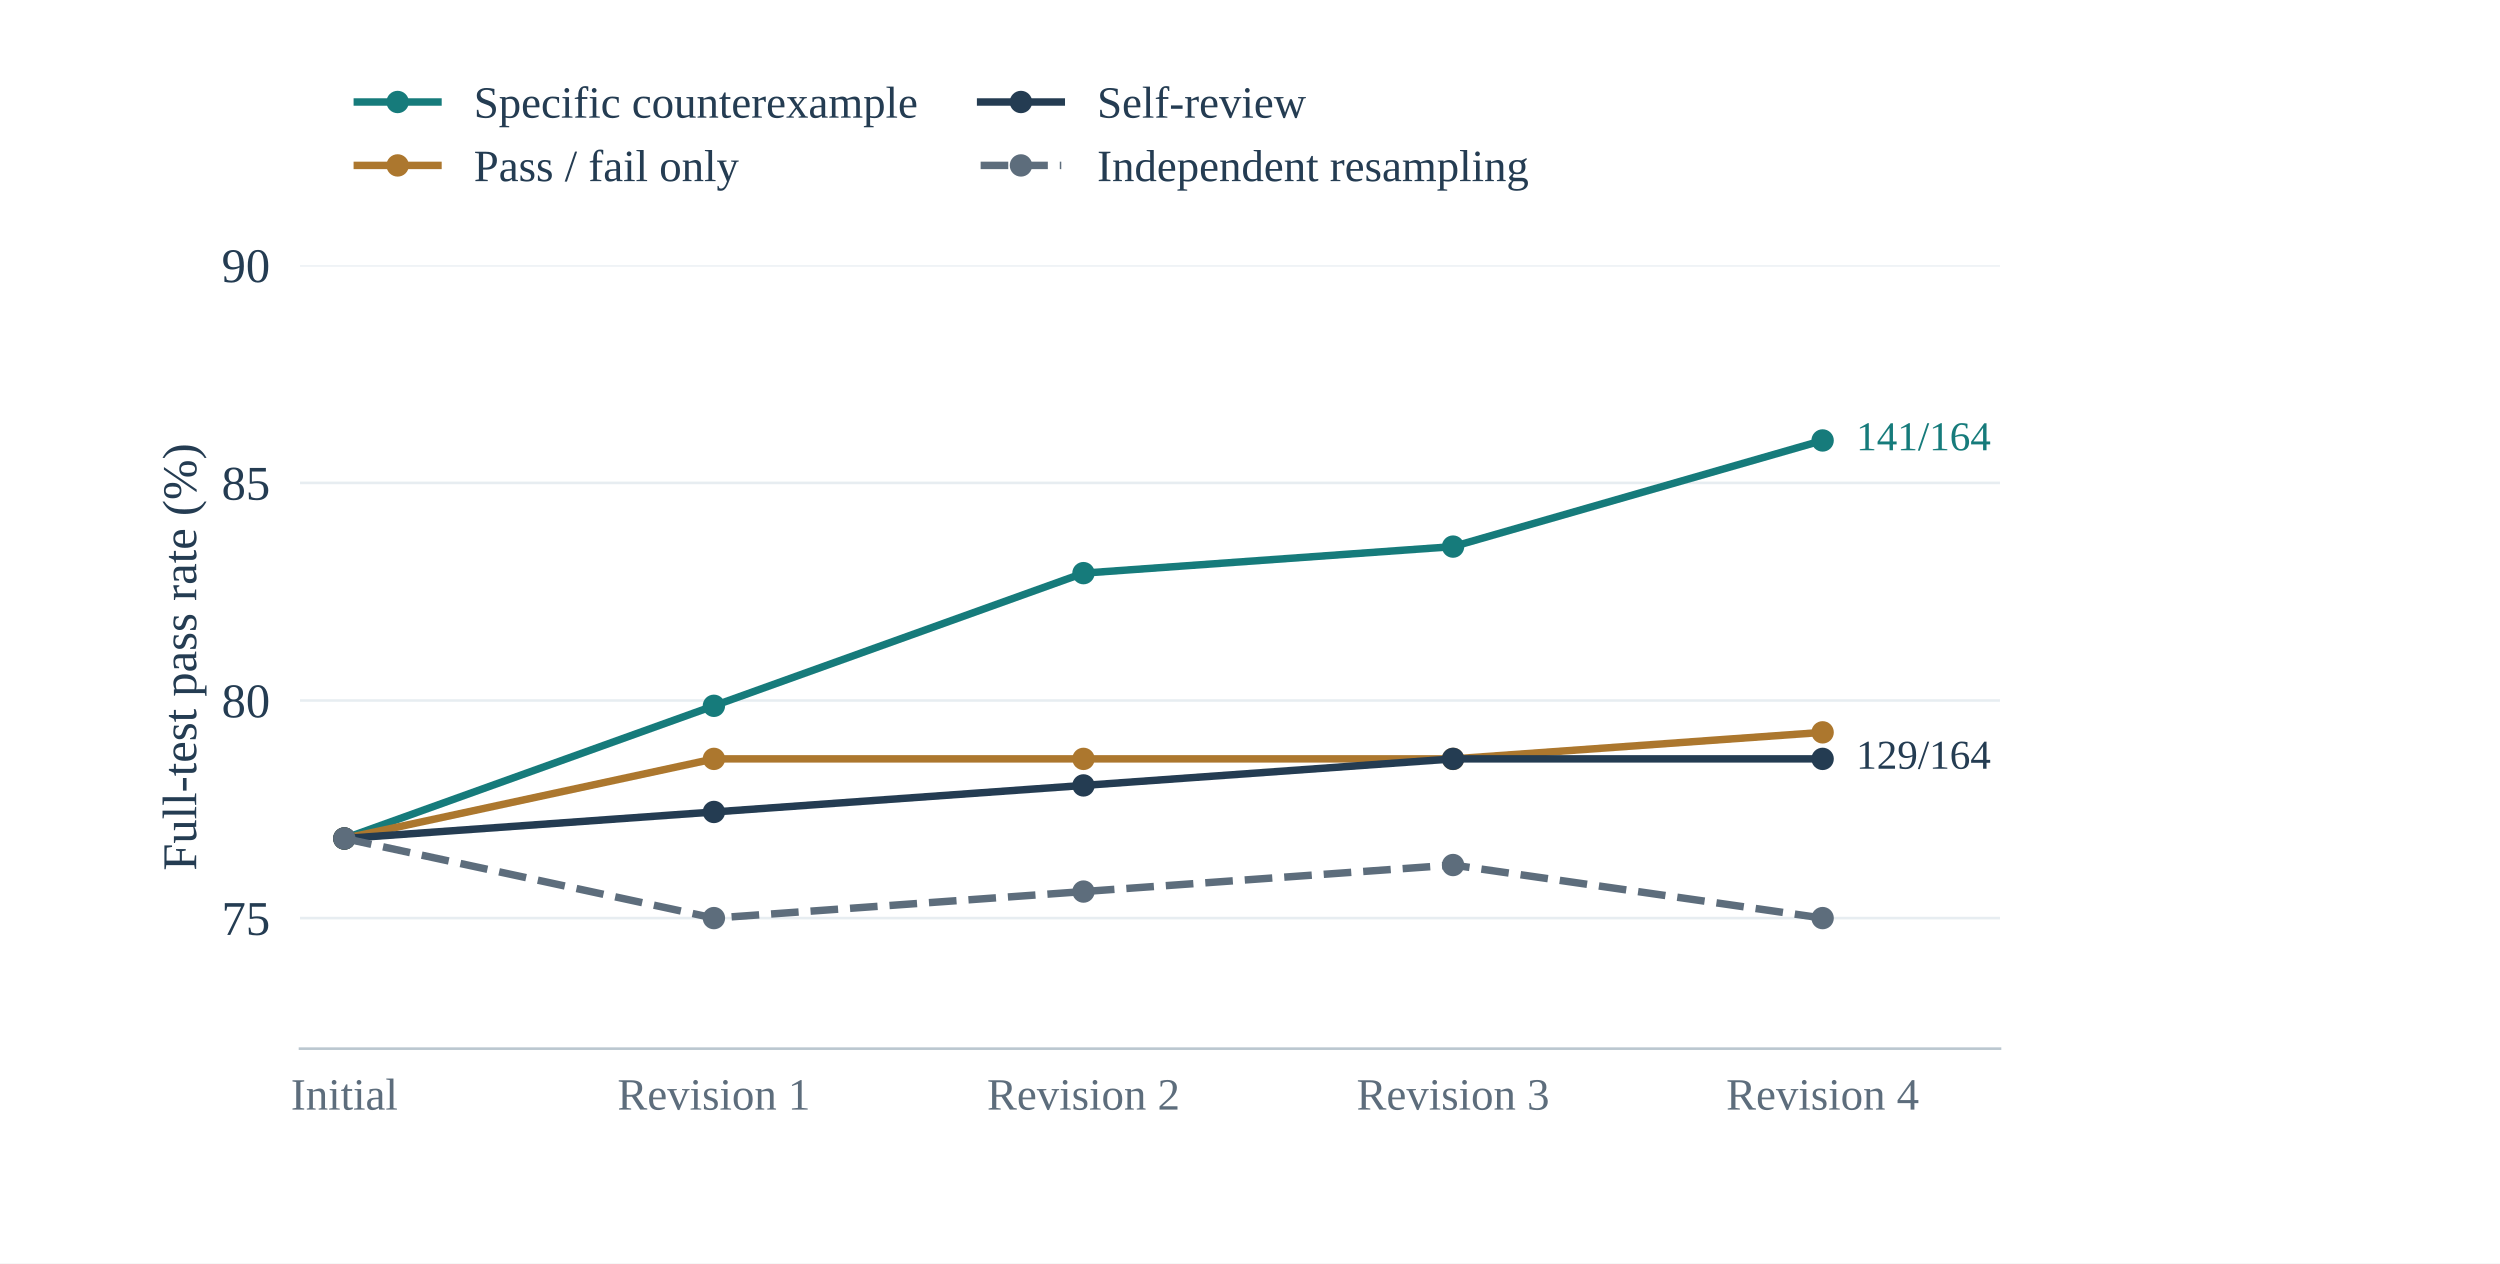
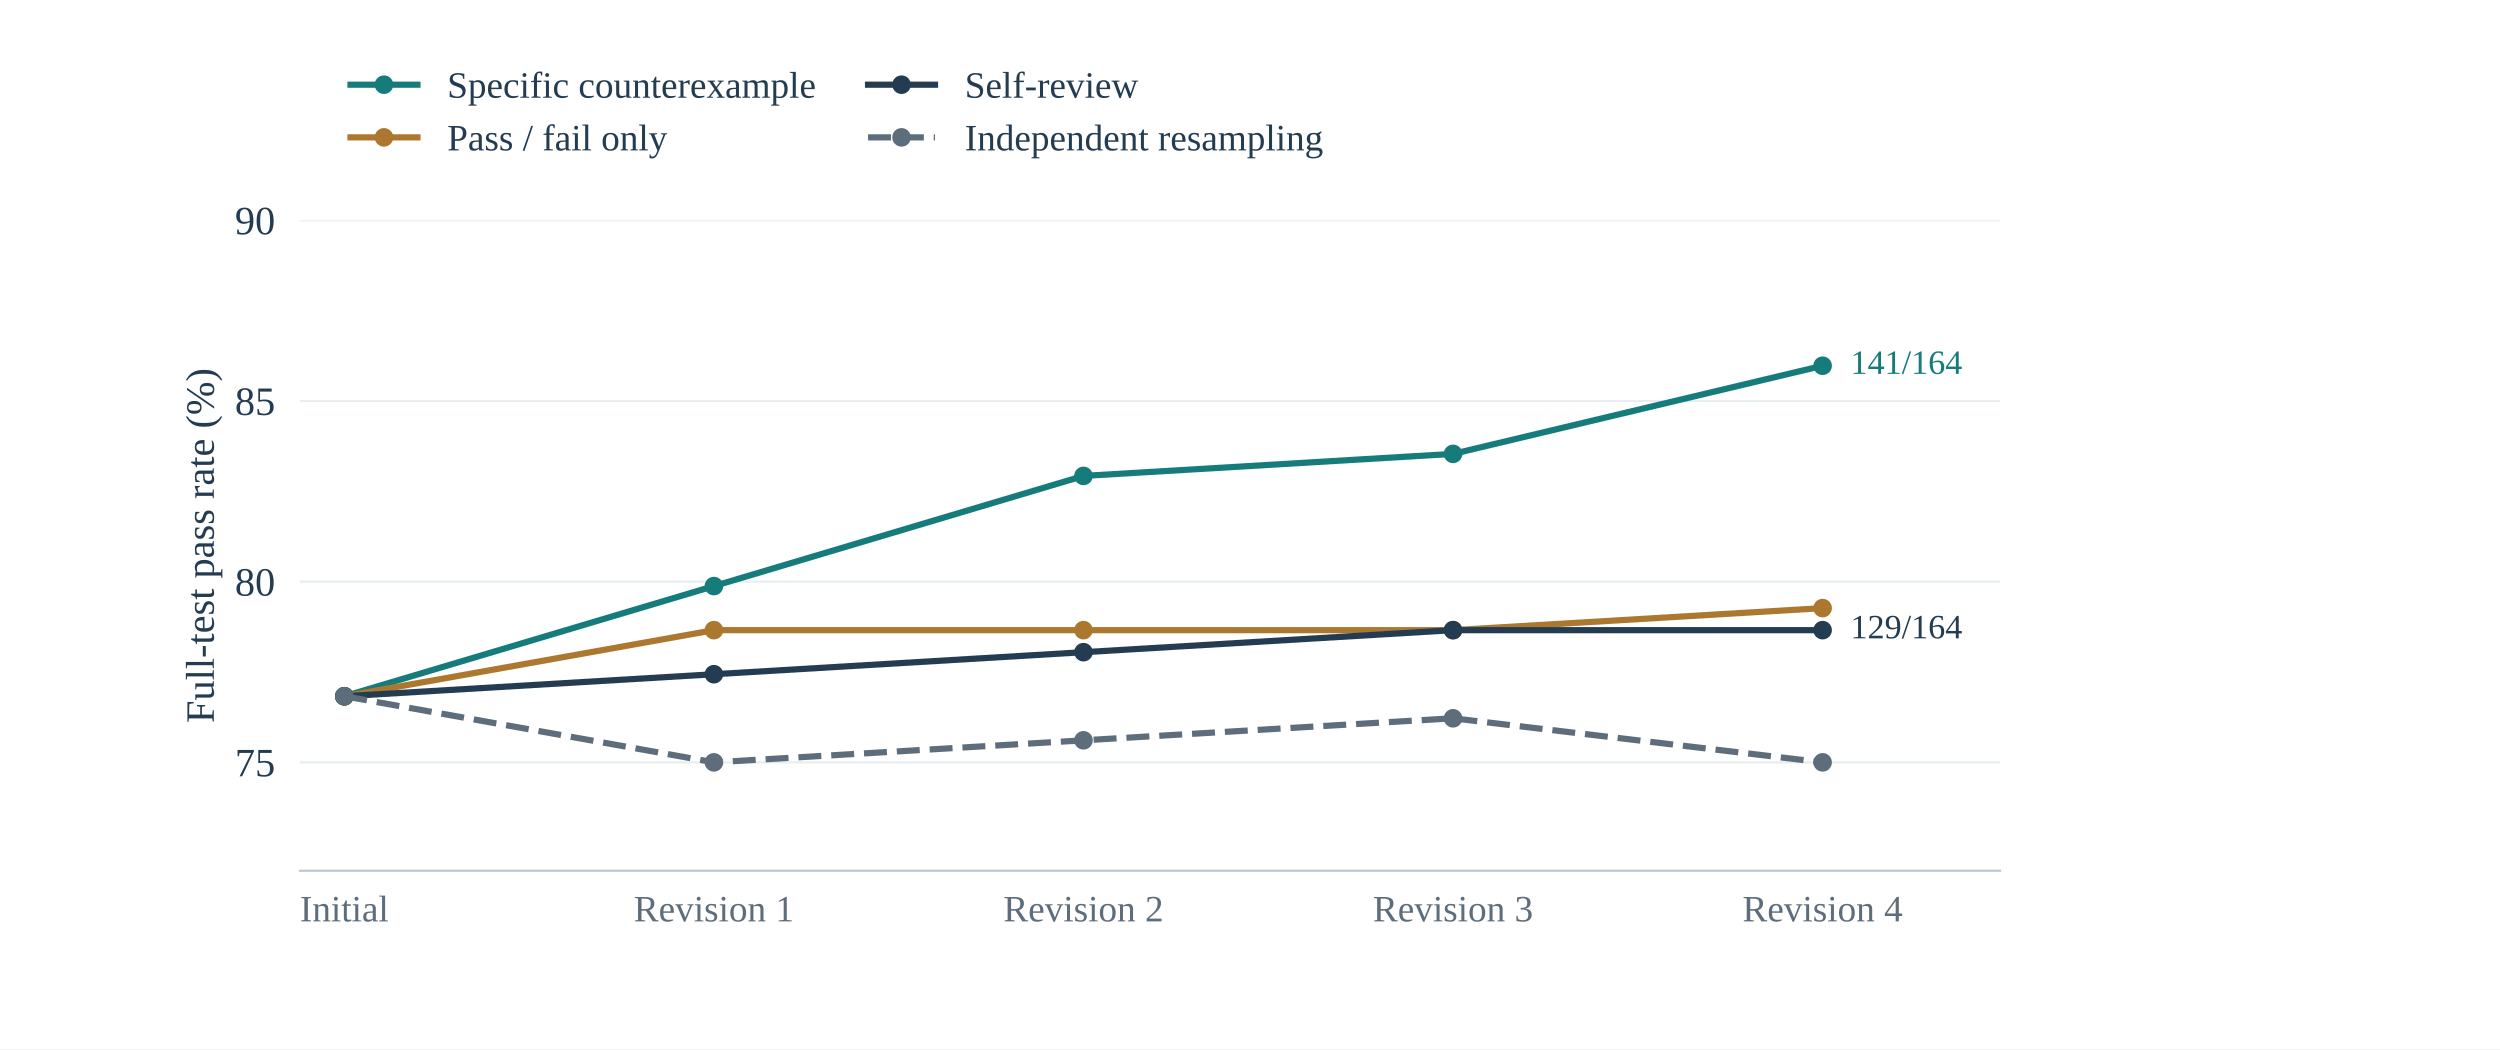
- <svg xmlns="http://www.w3.org/2000/svg" xmlns:xlink="http://www.w3.org/1999/xlink" width="669.6pt" height="338.4pt" viewBox="0 0 669.6 338.4" version="1.1">
+ <svg xmlns="http://www.w3.org/2000/svg" xmlns:xlink="http://www.w3.org/1999/xlink" width="806.4pt" height="338.4pt" viewBox="0 0 806.4 338.4" version="1.1">
  <defs>
    <style type="text/css">*{stroke-linejoin: round; stroke-linecap: butt}</style>
  </defs>
  <g id="figure_1">
    <g id="patch_1">
-       <path d="M 0 338.4  L 669.6 338.4  L 669.6 0  L 0 0  z " style="fill: #ffffff" />
+       <path d="M 0 338.4  L 806.4 338.4  L 806.4 0  L 0 0  z " style="fill: #ffffff" />
    </g>
    <g id="axes_1">
      <g id="patch_2">
-         <path d="M 80.352 280.872  L 535.68 280.872  L 535.68 71.064  L 80.352 71.064  z " style="fill: #ffffff" />
+         <path d="M 96.768 280.872  L 645.12 280.872  L 645.12 71.064  L 96.768 71.064  z " style="fill: #ffffff" />
      </g>
      <g id="matplotlib.axis_1">
        <g id="xtick_1">
          <g id="line2d_1" />
          <g id="text_1">
-             <text style="font-size: 12px; font-family: 'Times New Roman'; text-anchor: middle; fill: #5d6d7c" x="92.23" y="297.204" transform="rotate(-0 92.23012 297.2045)">Initial</text>
+             <text style="font-size: 12px; font-family: 'Times New Roman'; text-anchor: middle; fill: #5d6d7c" x="111.073" y="297.204" transform="rotate(-0 111.0728 297.2045)">Initial</text>
          </g>
        </g>
        <g id="xtick_2">
          <g id="line2d_2" />
          <g id="text_2">
-             <text style="font-size: 12px; font-family: 'Times New Roman'; text-anchor: middle; fill: #5d6d7c" x="191.214" y="297.204" transform="rotate(-0 191.2145 297.2045)">Revision 1</text>
+             <text style="font-size: 12px; font-family: 'Times New Roman'; text-anchor: middle; fill: #5d6d7c" x="230.28" y="297.204" transform="rotate(-0 230.2798 297.2045)">Revision 1</text>
          </g>
        </g>
        <g id="xtick_3">
          <g id="line2d_3" />
          <g id="text_3">
-             <text style="font-size: 12px; font-family: 'Times New Roman'; text-anchor: middle; fill: #5d6d7c" x="290.199" y="297.204" transform="rotate(-0 290.1988 297.2045)">Revision 2</text>
+             <text style="font-size: 12px; font-family: 'Times New Roman'; text-anchor: middle; fill: #5d6d7c" x="349.487" y="297.204" transform="rotate(-0 349.4867 297.2045)">Revision 2</text>
          </g>
        </g>
        <g id="xtick_4">
          <g id="line2d_4" />
          <g id="text_4">
-             <text style="font-size: 12px; font-family: 'Times New Roman'; text-anchor: middle; fill: #5d6d7c" x="389.183" y="297.204" transform="rotate(-0 389.1832 297.2045)">Revision 3</text>
+             <text style="font-size: 12px; font-family: 'Times New Roman'; text-anchor: middle; fill: #5d6d7c" x="468.694" y="297.204" transform="rotate(-0 468.6937 297.2045)">Revision 3</text>
          </g>
        </g>
        <g id="xtick_5">
          <g id="line2d_5" />
          <g id="text_5">
-             <text style="font-size: 12px; font-family: 'Times New Roman'; text-anchor: middle; fill: #5d6d7c" x="488.168" y="297.204" transform="rotate(-0 488.1675 297.2045)">Revision 4</text>
+             <text style="font-size: 12px; font-family: 'Times New Roman'; text-anchor: middle; fill: #5d6d7c" x="587.901" y="297.204" transform="rotate(-0 587.9007 297.2045)">Revision 4</text>
          </g>
        </g>
      </g>
      <g id="matplotlib.axis_2">
        <g id="ytick_1">
          <g id="line2d_6">
-             <path d="M 80.352 245.904  L 535.68 245.904  " clip-path="url(#p6349c2aef7)" style="fill: none; stroke: #e7edf1; stroke-width: 0.7; stroke-linecap: square" />
+             <path d="M 96.768 245.904  L 645.12 245.904  " clip-path="url(#p115fad6013)" style="fill: none; stroke: #e7edf1; stroke-width: 0.7; stroke-linecap: square" />
          </g>
          <g id="line2d_7" />
          <g id="text_6">
-             <text style="font-size: 13px; font-family: 'Times New Roman'; text-anchor: end; fill: #243c52" x="72.352" y="250.411" transform="rotate(-0 72.352 250.4108)">75</text>
+             <text style="font-size: 13px; font-family: 'Times New Roman'; text-anchor: end; fill: #243c52" x="88.768" y="250.411" transform="rotate(-0 88.768 250.4108)">75</text>
          </g>
        </g>
        <g id="ytick_2">
          <g id="line2d_8">
-             <path d="M 80.352 187.624  L 535.68 187.624  " clip-path="url(#p6349c2aef7)" style="fill: none; stroke: #e7edf1; stroke-width: 0.7; stroke-linecap: square" />
+             <path d="M 96.768 187.624  L 645.12 187.624  " clip-path="url(#p115fad6013)" style="fill: none; stroke: #e7edf1; stroke-width: 0.7; stroke-linecap: square" />
          </g>
          <g id="line2d_9" />
          <g id="text_7">
-             <text style="font-size: 13px; font-family: 'Times New Roman'; text-anchor: end; fill: #243c52" x="72.352" y="192.131" transform="rotate(-0 72.352 192.1308)">80</text>
+             <text style="font-size: 13px; font-family: 'Times New Roman'; text-anchor: end; fill: #243c52" x="88.768" y="192.131" transform="rotate(-0 88.768 192.1308)">80</text>
          </g>
        </g>
        <g id="ytick_3">
          <g id="line2d_10">
-             <path d="M 80.352 129.344  L 535.68 129.344  " clip-path="url(#p6349c2aef7)" style="fill: none; stroke: #e7edf1; stroke-width: 0.7; stroke-linecap: square" />
+             <path d="M 96.768 129.344  L 645.12 129.344  " clip-path="url(#p115fad6013)" style="fill: none; stroke: #e7edf1; stroke-width: 0.7; stroke-linecap: square" />
          </g>
          <g id="line2d_11" />
          <g id="text_8">
-             <text style="font-size: 13px; font-family: 'Times New Roman'; text-anchor: end; fill: #243c52" x="72.352" y="133.851" transform="rotate(-0 72.352 133.8508)">85</text>
+             <text style="font-size: 13px; font-family: 'Times New Roman'; text-anchor: end; fill: #243c52" x="88.768" y="133.851" transform="rotate(-0 88.768 133.8508)">85</text>
          </g>
        </g>
        <g id="ytick_4">
          <g id="line2d_12">
-             <path d="M 80.352 71.064  L 535.68 71.064  " clip-path="url(#p6349c2aef7)" style="fill: none; stroke: #e7edf1; stroke-width: 0.7; stroke-linecap: square" />
+             <path d="M 96.768 71.064  L 645.12 71.064  " clip-path="url(#p115fad6013)" style="fill: none; stroke: #e7edf1; stroke-width: 0.7; stroke-linecap: square" />
          </g>
          <g id="line2d_13" />
          <g id="text_9">
-             <text style="font-size: 13px; font-family: 'Times New Roman'; text-anchor: end; fill: #243c52" x="72.352" y="75.571" transform="rotate(-0 72.352 75.57084)">90</text>
+             <text style="font-size: 13px; font-family: 'Times New Roman'; text-anchor: end; fill: #243c52" x="88.768" y="75.571" transform="rotate(-0 88.768 75.57084)">90</text>
          </g>
        </g>
        <g id="text_10">
-           <text style="font-size: 13px; font-family: 'Times New Roman'; text-anchor: middle; fill: #243c52" x="52.546" y="175.968" transform="rotate(-90 52.54634 175.968)">Full-test pass rate (%)</text>
+           <text style="font-size: 13px; font-family: 'Times New Roman'; text-anchor: middle; fill: #243c52" x="68.962" y="175.968" transform="rotate(-90 68.96234 175.968)">Full-test pass rate (%)</text>
        </g>
      </g>
      <g id="line2d_14">
-         <path d="M 92.23 224.582  L 191.214 189.045  L 290.199 153.509  L 389.183 146.402  L 488.168 117.972  " clip-path="url(#p6349c2aef7)" style="fill: none; stroke: #167b7b; stroke-width: 2; stroke-linecap: square" />
+         <path d="M 111.073 224.582  L 230.28 189.045  L 349.487 153.509  L 468.694 146.402  L 587.901 117.972  " clip-path="url(#p115fad6013)" style="fill: none; stroke: #167b7b; stroke-width: 2; stroke-linecap: square" />
        <defs>
-           <path id="m1cd1527b01" d="M 0 2.5  C 0.663 2.5 1.299 2.237 1.768 1.768  C 2.237 1.299 2.5 0.663 2.5 0  C 2.5 -0.663 2.237 -1.299 1.768 -1.768  C 1.299 -2.237 0.663 -2.5 0 -2.5  C -0.663 -2.5 -1.299 -2.237 -1.768 -1.768  C -2.237 -1.299 -2.5 -0.663 -2.5 0  C -2.5 0.663 -2.237 1.299 -1.768 1.768  C -1.299 2.237 -0.663 2.5 0 2.5  z " style="stroke: #167b7b" />
+           <path id="m0dbb13f9b2" d="M 0 2.5  C 0.663 2.5 1.299 2.237 1.768 1.768  C 2.237 1.299 2.5 0.663 2.5 0  C 2.5 -0.663 2.237 -1.299 1.768 -1.768  C 1.299 -2.237 0.663 -2.5 0 -2.5  C -0.663 -2.5 -1.299 -2.237 -1.768 -1.768  C -2.237 -1.299 -2.5 -0.663 -2.5 0  C -2.5 0.663 -2.237 1.299 -1.768 1.768  C -1.299 2.237 -0.663 2.5 0 2.5  z " style="stroke: #167b7b" />
        </defs>
-         <g clip-path="url(#p6349c2aef7)">
-           <use xlink:href="#m1cd1527b01" x="92.23" y="224.582" style="fill: #167b7b; stroke: #167b7b" />
-           <use xlink:href="#m1cd1527b01" x="191.214" y="189.045" style="fill: #167b7b; stroke: #167b7b" />
-           <use xlink:href="#m1cd1527b01" x="290.199" y="153.509" style="fill: #167b7b; stroke: #167b7b" />
-           <use xlink:href="#m1cd1527b01" x="389.183" y="146.402" style="fill: #167b7b; stroke: #167b7b" />
-           <use xlink:href="#m1cd1527b01" x="488.168" y="117.972" style="fill: #167b7b; stroke: #167b7b" />
+         <g clip-path="url(#p115fad6013)">
+           <use xlink:href="#m0dbb13f9b2" x="111.073" y="224.582" style="fill: #167b7b; stroke: #167b7b" />
+           <use xlink:href="#m0dbb13f9b2" x="230.28" y="189.045" style="fill: #167b7b; stroke: #167b7b" />
+           <use xlink:href="#m0dbb13f9b2" x="349.487" y="153.509" style="fill: #167b7b; stroke: #167b7b" />
+           <use xlink:href="#m0dbb13f9b2" x="468.694" y="146.402" style="fill: #167b7b; stroke: #167b7b" />
+           <use xlink:href="#m0dbb13f9b2" x="587.901" y="117.972" style="fill: #167b7b; stroke: #167b7b" />
        </g>
      </g>
      <g id="line2d_15">
-         <path d="M 92.23 224.582  L 191.214 203.26  L 290.199 203.26  L 389.183 203.26  L 488.168 196.153  " clip-path="url(#p6349c2aef7)" style="fill: none; stroke: #ac772e; stroke-width: 2; stroke-linecap: square" />
+         <path d="M 111.073 224.582  L 230.28 203.26  L 349.487 203.26  L 468.694 203.26  L 587.901 196.153  " clip-path="url(#p115fad6013)" style="fill: none; stroke: #ac772e; stroke-width: 2; stroke-linecap: square" />
        <defs>
-           <path id="m9917233354" d="M 0 2.5  C 0.663 2.5 1.299 2.237 1.768 1.768  C 2.237 1.299 2.5 0.663 2.5 0  C 2.5 -0.663 2.237 -1.299 1.768 -1.768  C 1.299 -2.237 0.663 -2.5 0 -2.5  C -0.663 -2.5 -1.299 -2.237 -1.768 -1.768  C -2.237 -1.299 -2.5 -0.663 -2.5 0  C -2.5 0.663 -2.237 1.299 -1.768 1.768  C -1.299 2.237 -0.663 2.5 0 2.5  z " style="stroke: #ac772e" />
+           <path id="m01b539dc89" d="M 0 2.5  C 0.663 2.5 1.299 2.237 1.768 1.768  C 2.237 1.299 2.5 0.663 2.5 0  C 2.5 -0.663 2.237 -1.299 1.768 -1.768  C 1.299 -2.237 0.663 -2.5 0 -2.5  C -0.663 -2.5 -1.299 -2.237 -1.768 -1.768  C -2.237 -1.299 -2.5 -0.663 -2.5 0  C -2.5 0.663 -2.237 1.299 -1.768 1.768  C -1.299 2.237 -0.663 2.5 0 2.5  z " style="stroke: #ac772e" />
        </defs>
-         <g clip-path="url(#p6349c2aef7)">
-           <use xlink:href="#m9917233354" x="92.23" y="224.582" style="fill: #ac772e; stroke: #ac772e" />
-           <use xlink:href="#m9917233354" x="191.214" y="203.26" style="fill: #ac772e; stroke: #ac772e" />
-           <use xlink:href="#m9917233354" x="290.199" y="203.26" style="fill: #ac772e; stroke: #ac772e" />
-           <use xlink:href="#m9917233354" x="389.183" y="203.26" style="fill: #ac772e; stroke: #ac772e" />
-           <use xlink:href="#m9917233354" x="488.168" y="196.153" style="fill: #ac772e; stroke: #ac772e" />
+         <g clip-path="url(#p115fad6013)">
+           <use xlink:href="#m01b539dc89" x="111.073" y="224.582" style="fill: #ac772e; stroke: #ac772e" />
+           <use xlink:href="#m01b539dc89" x="230.28" y="203.26" style="fill: #ac772e; stroke: #ac772e" />
+           <use xlink:href="#m01b539dc89" x="349.487" y="203.26" style="fill: #ac772e; stroke: #ac772e" />
+           <use xlink:href="#m01b539dc89" x="468.694" y="203.26" style="fill: #ac772e; stroke: #ac772e" />
+           <use xlink:href="#m01b539dc89" x="587.901" y="196.153" style="fill: #ac772e; stroke: #ac772e" />
        </g>
      </g>
      <g id="line2d_16">
-         <path d="M 92.23 224.582  L 191.214 217.475  L 290.199 210.367  L 389.183 203.26  L 488.168 203.26  " clip-path="url(#p6349c2aef7)" style="fill: none; stroke: #243c52; stroke-width: 2; stroke-linecap: square" />
+         <path d="M 111.073 224.582  L 230.28 217.475  L 349.487 210.367  L 468.694 203.26  L 587.901 203.26  " clip-path="url(#p115fad6013)" style="fill: none; stroke: #243c52; stroke-width: 2; stroke-linecap: square" />
        <defs>
-           <path id="m0c7085b3ef" d="M 0 2.5  C 0.663 2.5 1.299 2.237 1.768 1.768  C 2.237 1.299 2.5 0.663 2.5 0  C 2.5 -0.663 2.237 -1.299 1.768 -1.768  C 1.299 -2.237 0.663 -2.5 0 -2.5  C -0.663 -2.5 -1.299 -2.237 -1.768 -1.768  C -2.237 -1.299 -2.5 -0.663 -2.5 0  C -2.5 0.663 -2.237 1.299 -1.768 1.768  C -1.299 2.237 -0.663 2.5 0 2.5  z " style="stroke: #243c52" />
+           <path id="m794a8602ec" d="M 0 2.5  C 0.663 2.5 1.299 2.237 1.768 1.768  C 2.237 1.299 2.5 0.663 2.5 0  C 2.5 -0.663 2.237 -1.299 1.768 -1.768  C 1.299 -2.237 0.663 -2.5 0 -2.5  C -0.663 -2.5 -1.299 -2.237 -1.768 -1.768  C -2.237 -1.299 -2.5 -0.663 -2.5 0  C -2.5 0.663 -2.237 1.299 -1.768 1.768  C -1.299 2.237 -0.663 2.5 0 2.5  z " style="stroke: #243c52" />
        </defs>
-         <g clip-path="url(#p6349c2aef7)">
-           <use xlink:href="#m0c7085b3ef" x="92.23" y="224.582" style="fill: #243c52; stroke: #243c52" />
-           <use xlink:href="#m0c7085b3ef" x="191.214" y="217.475" style="fill: #243c52; stroke: #243c52" />
-           <use xlink:href="#m0c7085b3ef" x="290.199" y="210.367" style="fill: #243c52; stroke: #243c52" />
-           <use xlink:href="#m0c7085b3ef" x="389.183" y="203.26" style="fill: #243c52; stroke: #243c52" />
-           <use xlink:href="#m0c7085b3ef" x="488.168" y="203.26" style="fill: #243c52; stroke: #243c52" />
+         <g clip-path="url(#p115fad6013)">
+           <use xlink:href="#m794a8602ec" x="111.073" y="224.582" style="fill: #243c52; stroke: #243c52" />
+           <use xlink:href="#m794a8602ec" x="230.28" y="217.475" style="fill: #243c52; stroke: #243c52" />
+           <use xlink:href="#m794a8602ec" x="349.487" y="210.367" style="fill: #243c52; stroke: #243c52" />
+           <use xlink:href="#m794a8602ec" x="468.694" y="203.26" style="fill: #243c52; stroke: #243c52" />
+           <use xlink:href="#m794a8602ec" x="587.901" y="203.26" style="fill: #243c52; stroke: #243c52" />
        </g>
      </g>
      <g id="line2d_17">
-         <path d="M 92.23 224.582  L 191.214 245.904  L 290.199 238.797  L 389.183 231.689  L 488.168 245.904  " clip-path="url(#p6349c2aef7)" style="fill: none; stroke-dasharray: 7.4,3.2; stroke-dashoffset: 0; stroke: #5d6d7c; stroke-width: 2" />
+         <path d="M 111.073 224.582  L 230.28 245.904  L 349.487 238.797  L 468.694 231.689  L 587.901 245.904  " clip-path="url(#p115fad6013)" style="fill: none; stroke-dasharray: 7.4,3.2; stroke-dashoffset: 0; stroke: #5d6d7c; stroke-width: 2" />
        <defs>
-           <path id="ma67dc3d220" d="M 0 2.5  C 0.663 2.5 1.299 2.237 1.768 1.768  C 2.237 1.299 2.5 0.663 2.5 0  C 2.5 -0.663 2.237 -1.299 1.768 -1.768  C 1.299 -2.237 0.663 -2.5 0 -2.5  C -0.663 -2.5 -1.299 -2.237 -1.768 -1.768  C -2.237 -1.299 -2.5 -0.663 -2.5 0  C -2.5 0.663 -2.237 1.299 -1.768 1.768  C -1.299 2.237 -0.663 2.5 0 2.5  z " style="stroke: #5d6d7c" />
+           <path id="m55bfbd2e48" d="M 0 2.5  C 0.663 2.5 1.299 2.237 1.768 1.768  C 2.237 1.299 2.5 0.663 2.5 0  C 2.5 -0.663 2.237 -1.299 1.768 -1.768  C 1.299 -2.237 0.663 -2.5 0 -2.5  C -0.663 -2.5 -1.299 -2.237 -1.768 -1.768  C -2.237 -1.299 -2.5 -0.663 -2.5 0  C -2.5 0.663 -2.237 1.299 -1.768 1.768  C -1.299 2.237 -0.663 2.5 0 2.5  z " style="stroke: #5d6d7c" />
        </defs>
-         <g clip-path="url(#p6349c2aef7)">
-           <use xlink:href="#ma67dc3d220" x="92.23" y="224.582" style="fill: #5d6d7c; stroke: #5d6d7c" />
-           <use xlink:href="#ma67dc3d220" x="191.214" y="245.904" style="fill: #5d6d7c; stroke: #5d6d7c" />
-           <use xlink:href="#ma67dc3d220" x="290.199" y="238.797" style="fill: #5d6d7c; stroke: #5d6d7c" />
-           <use xlink:href="#ma67dc3d220" x="389.183" y="231.689" style="fill: #5d6d7c; stroke: #5d6d7c" />
-           <use xlink:href="#ma67dc3d220" x="488.168" y="245.904" style="fill: #5d6d7c; stroke: #5d6d7c" />
+         <g clip-path="url(#p115fad6013)">
+           <use xlink:href="#m55bfbd2e48" x="111.073" y="224.582" style="fill: #5d6d7c; stroke: #5d6d7c" />
+           <use xlink:href="#m55bfbd2e48" x="230.28" y="245.904" style="fill: #5d6d7c; stroke: #5d6d7c" />
+           <use xlink:href="#m55bfbd2e48" x="349.487" y="238.797" style="fill: #5d6d7c; stroke: #5d6d7c" />
+           <use xlink:href="#m55bfbd2e48" x="468.694" y="231.689" style="fill: #5d6d7c; stroke: #5d6d7c" />
+           <use xlink:href="#m55bfbd2e48" x="587.901" y="245.904" style="fill: #5d6d7c; stroke: #5d6d7c" />
        </g>
      </g>
      <g id="patch_3">
-         <path d="M 80.352 280.872  L 535.68 280.872  " style="fill: none; stroke: #bbc7d0; stroke-width: 0.7; stroke-linejoin: miter; stroke-linecap: square" />
+         <path d="M 96.768 280.872  L 645.12 280.872  " style="fill: none; stroke: #bbc7d0; stroke-width: 0.7; stroke-linejoin: miter; stroke-linecap: square" />
      </g>
      <g id="text_11">
-         <text style="font-size: 11px; font-family: 'Times New Roman'; text-anchor: start; fill: #167b7b" x="497.168" y="120.604" transform="rotate(-0 497.1675 120.6043)">141/164</text>
+         <text style="font-size: 11px; font-family: 'Times New Roman'; text-anchor: start; fill: #167b7b" x="596.901" y="120.604" transform="rotate(-0 596.9007 120.6043)">141/164</text>
      </g>
      <g id="text_12">
-         <text style="font-size: 11px; font-family: 'Times New Roman'; text-anchor: start; fill: #243c52" x="497.168" y="205.892" transform="rotate(-0 497.1675 205.8921)">129/164</text>
+         <text style="font-size: 11px; font-family: 'Times New Roman'; text-anchor: start; fill: #243c52" x="596.901" y="205.892" transform="rotate(-0 596.9007 205.8921)">129/164</text>
      </g>
      <g id="legend_1">
        <g id="line2d_18">
-           <path d="M 95.705 27.318  L 106.505 27.318  L 117.305 27.318  " style="fill: none; stroke: #167b7b; stroke-width: 2; stroke-linecap: square" />
+           <path d="M 113.052 27.318  L 123.852 27.318  L 134.652 27.318  " style="fill: none; stroke: #167b7b; stroke-width: 2; stroke-linecap: square" />
          <g>
-             <use xlink:href="#m1cd1527b01" x="106.505" y="27.318" style="fill: #167b7b; stroke: #167b7b" />
+             <use xlink:href="#m0dbb13f9b2" x="123.852" y="27.318" style="fill: #167b7b; stroke: #167b7b" />
          </g>
        </g>
        <g id="text_13">
-           <text style="font-size: 12px; font-family: 'Times New Roman'; text-anchor: start; fill: #243c52" x="126.905" y="31.518" transform="rotate(-0 126.9053 31.51776)">Specific counterexample</text>
+           <text style="font-size: 12px; font-family: 'Times New Roman'; text-anchor: start; fill: #243c52" x="144.252" y="31.518" transform="rotate(-0 144.2515 31.51776)">Specific counterexample</text>
        </g>
        <g id="line2d_19">
-           <path d="M 95.705 44.308  L 106.505 44.308  L 117.305 44.308  " style="fill: none; stroke: #ac772e; stroke-width: 2; stroke-linecap: square" />
+           <path d="M 113.052 44.308  L 123.852 44.308  L 134.652 44.308  " style="fill: none; stroke: #ac772e; stroke-width: 2; stroke-linecap: square" />
          <g>
-             <use xlink:href="#m9917233354" x="106.505" y="44.308" style="fill: #ac772e; stroke: #ac772e" />
+             <use xlink:href="#m01b539dc89" x="123.852" y="44.308" style="fill: #ac772e; stroke: #ac772e" />
          </g>
        </g>
        <g id="text_14">
-           <text style="font-size: 12px; font-family: 'Times New Roman'; text-anchor: start; fill: #243c52" x="126.905" y="48.508" transform="rotate(-0 126.9053 48.5076)">Pass / fail only</text>
+           <text style="font-size: 12px; font-family: 'Times New Roman'; text-anchor: start; fill: #243c52" x="144.252" y="48.508" transform="rotate(-0 144.2515 48.5076)">Pass / fail only</text>
        </g>
        <g id="line2d_20">
-           <path d="M 262.653 27.318  L 273.453 27.318  L 284.253 27.318  " style="fill: none; stroke: #243c52; stroke-width: 2; stroke-linecap: square" />
+           <path d="M 280 27.318  L 290.8 27.318  L 301.6 27.318  " style="fill: none; stroke: #243c52; stroke-width: 2; stroke-linecap: square" />
          <g>
-             <use xlink:href="#m0c7085b3ef" x="273.453" y="27.318" style="fill: #243c52; stroke: #243c52" />
+             <use xlink:href="#m794a8602ec" x="290.8" y="27.318" style="fill: #243c52; stroke: #243c52" />
          </g>
        </g>
        <g id="text_15">
-           <text style="font-size: 12px; font-family: 'Times New Roman'; text-anchor: start; fill: #243c52" x="293.853" y="31.518" transform="rotate(-0 293.8534 31.51776)">Self-review</text>
+           <text style="font-size: 12px; font-family: 'Times New Roman'; text-anchor: start; fill: #243c52" x="311.2" y="31.518" transform="rotate(-0 311.1996 31.51776)">Self-review</text>
        </g>
        <g id="line2d_21">
-           <path d="M 262.653 44.308  L 273.453 44.308  L 284.253 44.308  " style="fill: none; stroke-dasharray: 7.4,3.2; stroke-dashoffset: 0; stroke: #5d6d7c; stroke-width: 2" />
+           <path d="M 280 44.308  L 290.8 44.308  L 301.6 44.308  " style="fill: none; stroke-dasharray: 7.4,3.2; stroke-dashoffset: 0; stroke: #5d6d7c; stroke-width: 2" />
          <g>
-             <use xlink:href="#ma67dc3d220" x="273.453" y="44.308" style="fill: #5d6d7c; stroke: #5d6d7c" />
+             <use xlink:href="#m55bfbd2e48" x="290.8" y="44.308" style="fill: #5d6d7c; stroke: #5d6d7c" />
          </g>
        </g>
        <g id="text_16">
-           <text style="font-size: 12px; font-family: 'Times New Roman'; text-anchor: start; fill: #243c52" x="293.853" y="48.508" transform="rotate(-0 293.8534 48.5076)">Independent resampling</text>
+           <text style="font-size: 12px; font-family: 'Times New Roman'; text-anchor: start; fill: #243c52" x="311.2" y="48.508" transform="rotate(-0 311.1996 48.5076)">Independent resampling</text>
        </g>
      </g>
    </g>
  </g>
  <defs>
-     <clipPath id="p6349c2aef7">
-       <rect x="80.352" y="71.064" width="455.328" height="209.808" />
+     <clipPath id="p115fad6013">
+       <rect x="96.768" y="71.064" width="548.352" height="209.808" />
    </clipPath>
  </defs>
</svg>
